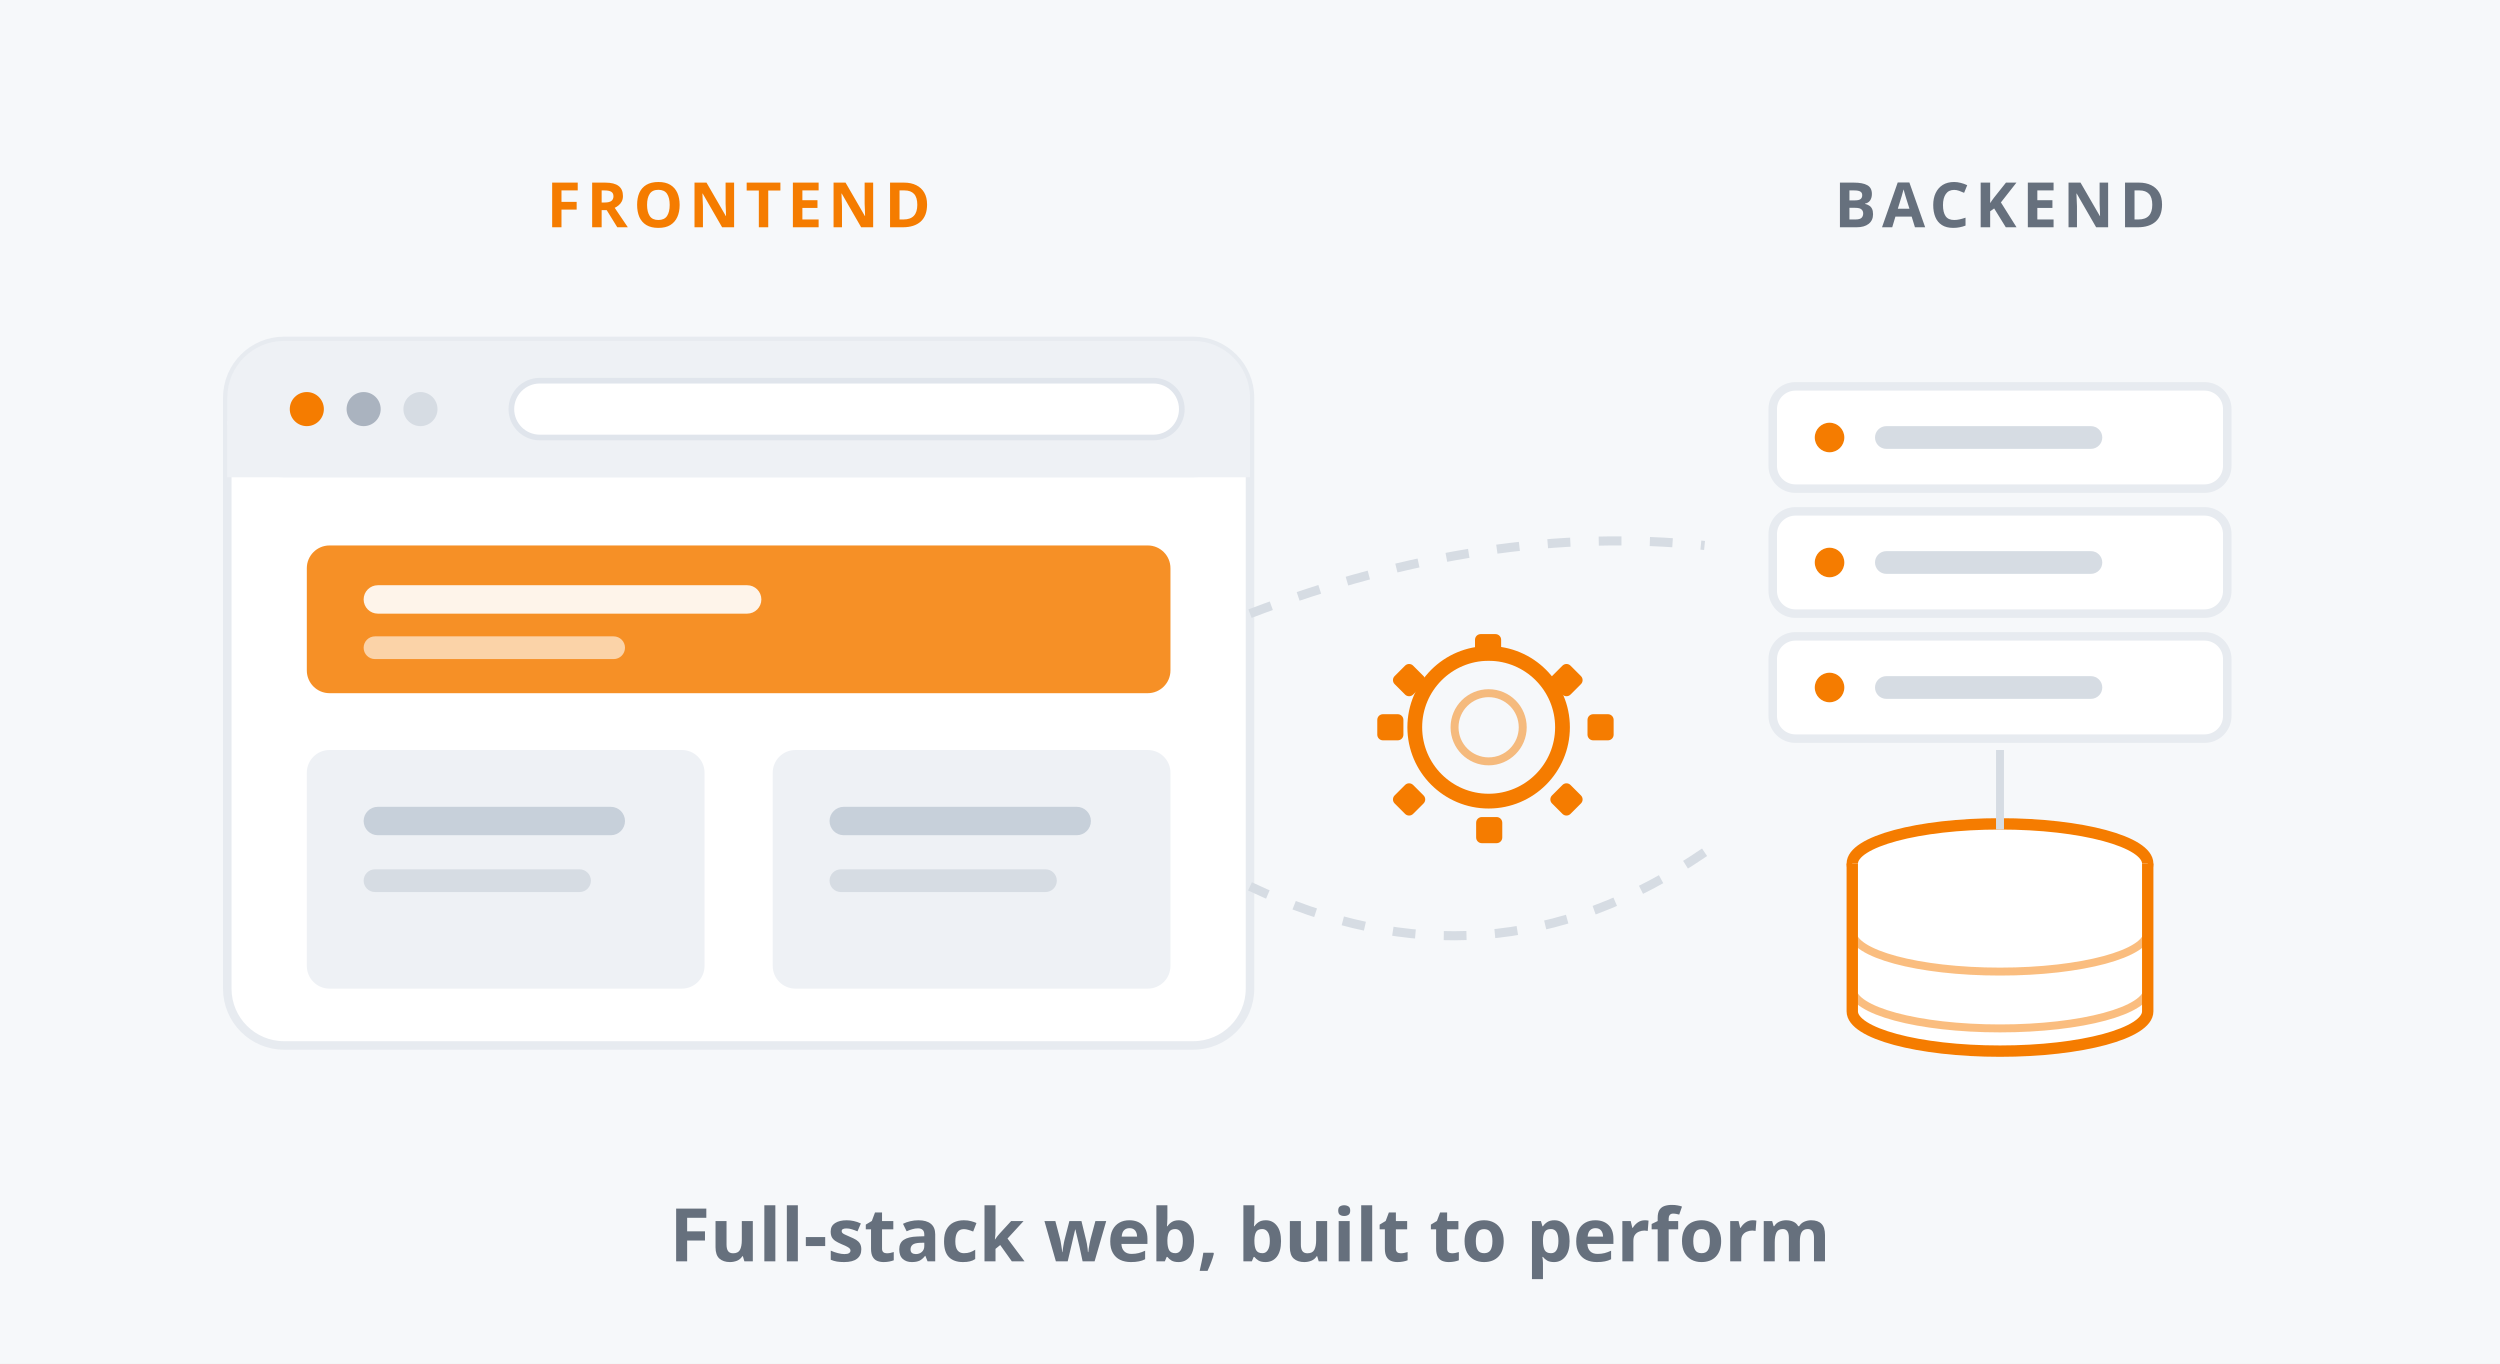
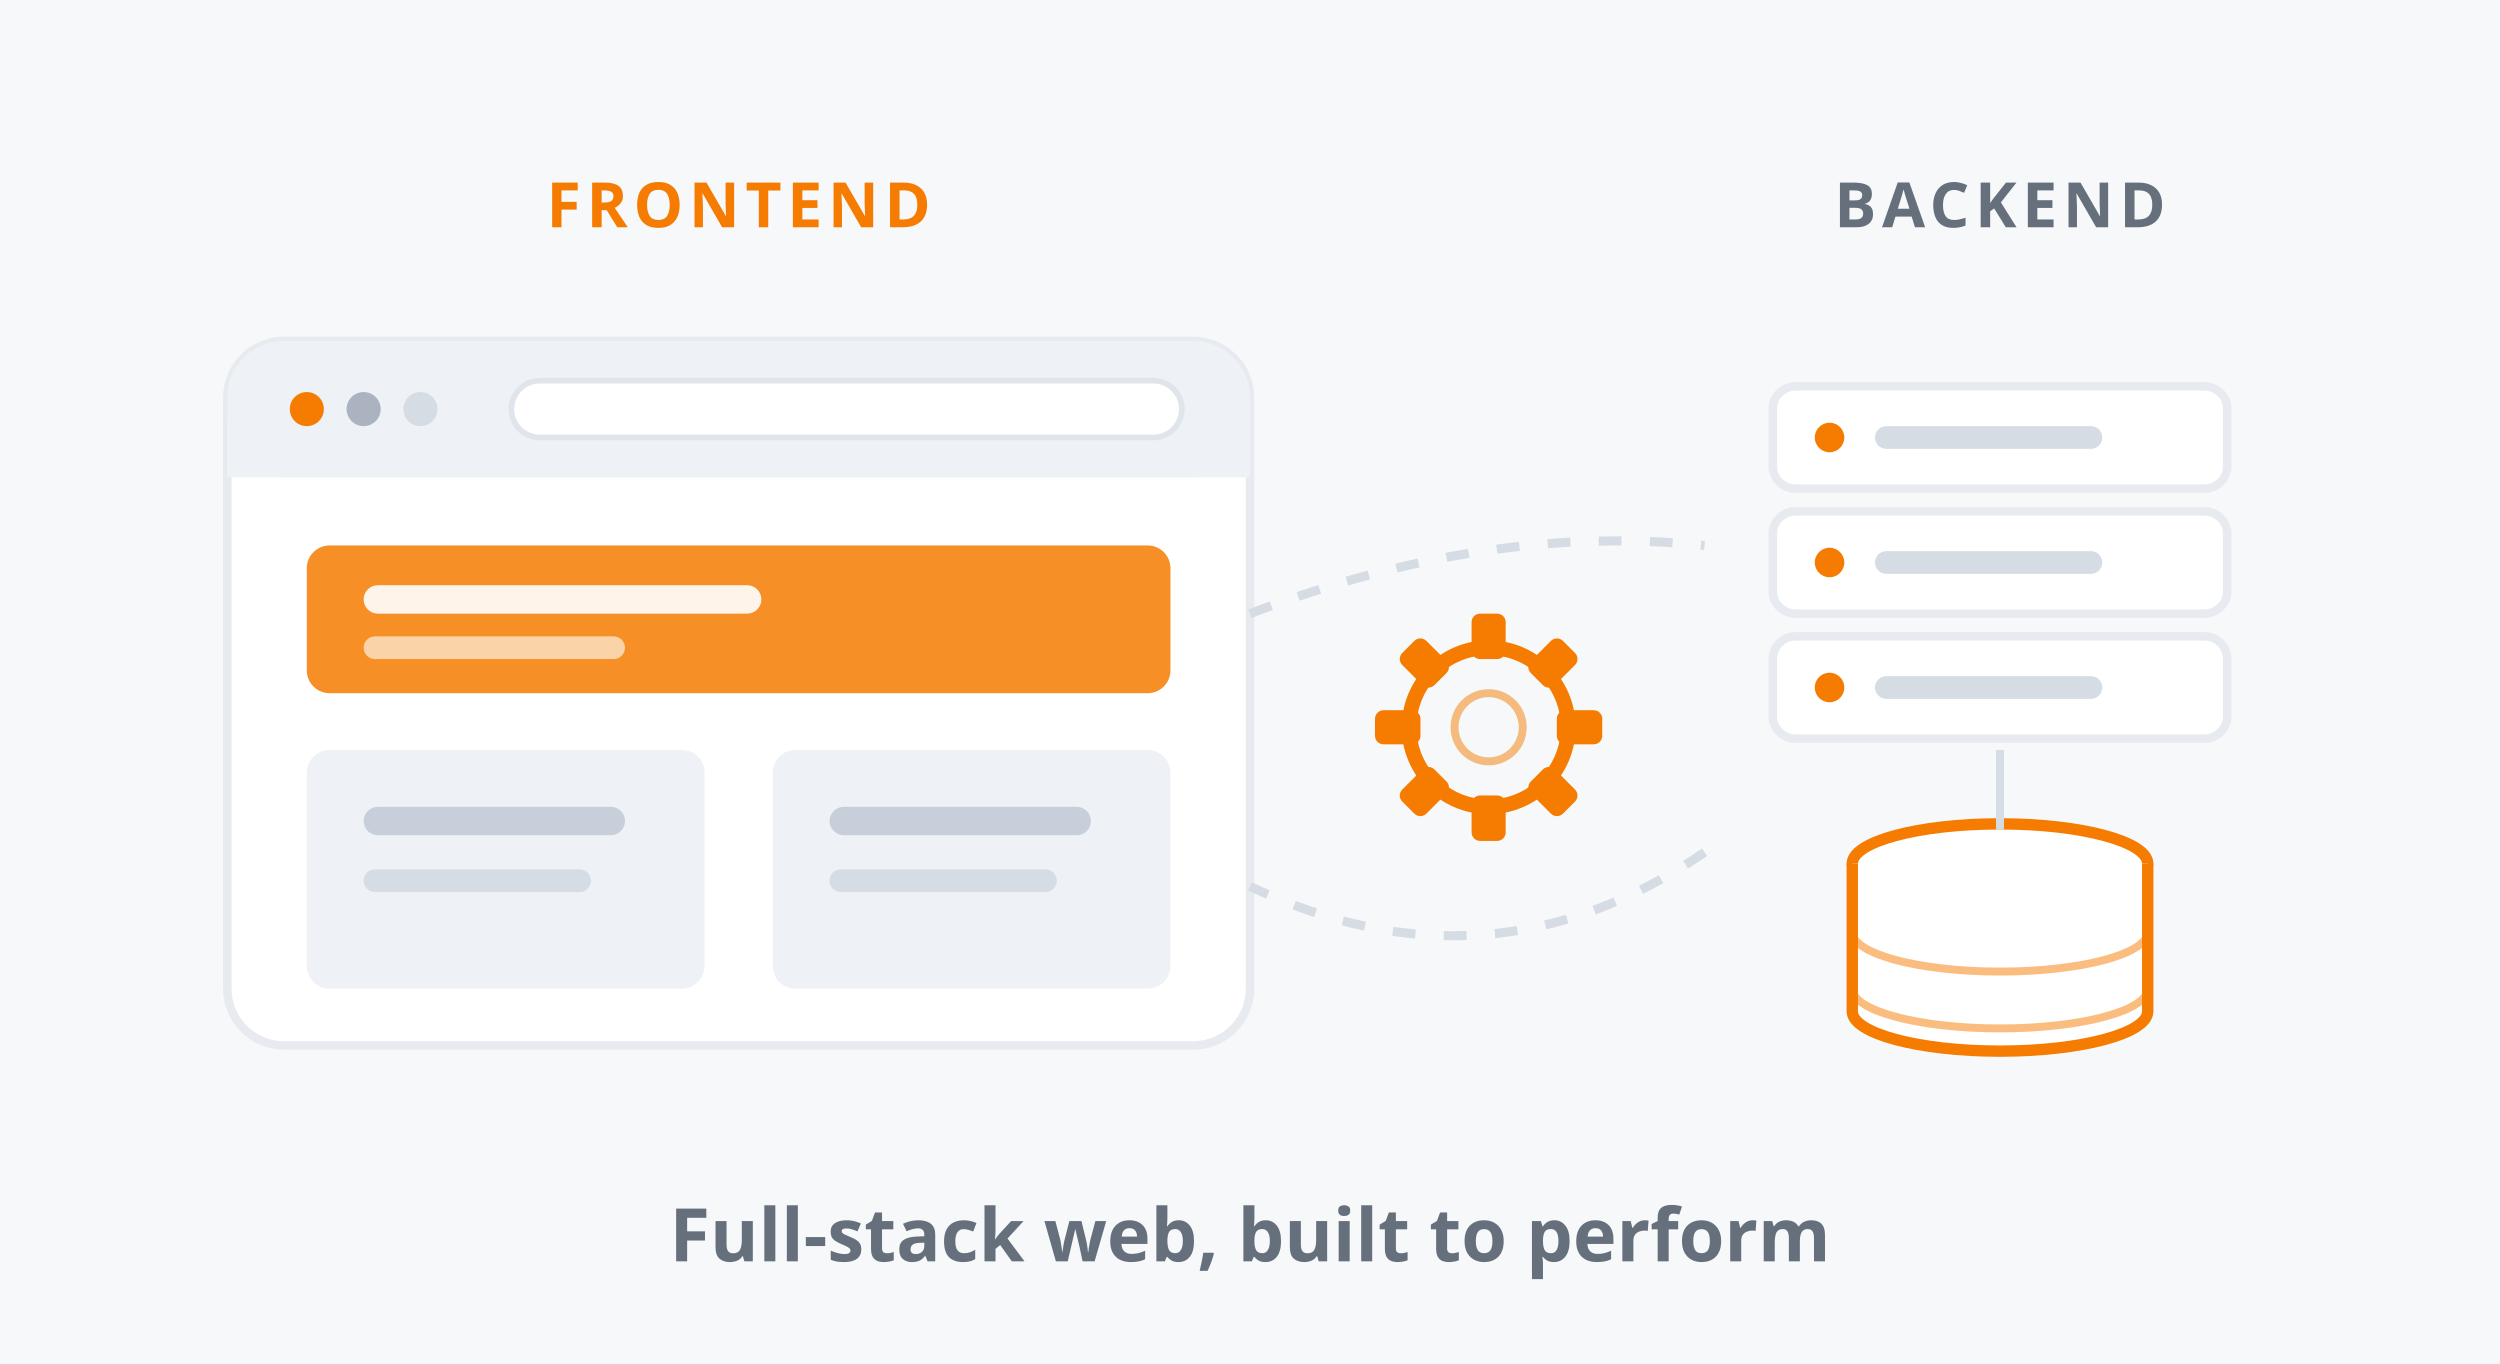
<svg xmlns="http://www.w3.org/2000/svg" viewBox="0 0 440 240" role="img">
  <style>
    .spin  { transform-box: fill-box; transform-origin: center; animation: spin 6s linear infinite; }
    .spinR { transform-box: fill-box; transform-origin: center; animation: spin 5s linear infinite reverse; }
    .flow  { animation: flow 1.6s linear infinite; }
    .pulse { animation: pulse 2.4s ease-in-out infinite; }
    .breathe { transform-box: fill-box; transform-origin: center; animation: breathe 3.4s ease-in-out infinite; }
    .ping  { transform-box: fill-box; transform-origin: center; animation: ping 2.6s ease-out infinite; }
    .blink { animation: blink 2.2s ease-in-out infinite; }
    @keyframes spin    { to { transform: rotate(360deg); } }
    @keyframes flow    { to { stroke-dashoffset: -32; } }
    @keyframes pulse   { 0%,100% { opacity: .35; } 50% { opacity: 1; } }
    @keyframes breathe { 0%,100% { transform: scale(1); } 50% { transform: scale(1.04); } }
    @keyframes ping    { 0% { transform: scale(.5); opacity: .6; } 100% { transform: scale(2.2); opacity: 0; } }
    @keyframes blink   { 0%,100% { opacity: .2; } 50% { opacity: 1; } }
    @media (prefers-reduced-motion: reduce) {
      .spin,.spinR,.flow,.pulse,.breathe,.ping,.blink { animation: none; }
    }
  </style>
  <rect x="0" y="0" width="440" height="240" fill="#f6f8fa" />
  <text x="130" y="40" text-anchor="middle" font-family="'Sora','Segoe UI',system-ui,sans-serif" font-size="11" font-weight="700" letter-spacing="1" fill="#f57c00">FRONTEND</text>
  <text x="352" y="40" text-anchor="middle" font-family="'Sora','Segoe UI',system-ui,sans-serif" font-size="11" font-weight="700" letter-spacing="1" fill="#66707d">BACKEND</text>
  <g>
    <rect x="40" y="60" width="180" height="124" rx="10" fill="#fff" stroke="#e7ebf0" stroke-width="1.5" />
    <rect x="40" y="60" width="180" height="24" rx="10" fill="#eef1f5" />
    <rect x="40" y="74" width="180" height="10" fill="#eef1f5" />
    <circle cx="54" cy="72" r="3" fill="#f57c00" />
    <circle cx="64" cy="72" r="3" fill="#aab3bf" />
    <circle cx="74" cy="72" r="3" fill="#d6dce3" />
    <rect x="90" y="67" width="118" height="10" rx="5" fill="#fff" stroke="#e0e5ec" />
    <g class="breathe">
      <rect x="54" y="96" width="152" height="26" rx="4" fill="#f57c00" opacity="0.85" />
      <rect x="64" y="103" width="70" height="5" rx="2.5" fill="#fff" opacity="0.9" />
      <rect x="64" y="112" width="46" height="4" rx="2" fill="#fff" opacity="0.6" />
      <rect x="54" y="132" width="70" height="42" rx="4" fill="#eef1f5" />
      <rect x="136" y="132" width="70" height="42" rx="4" fill="#eef1f5" />
      <rect x="64" y="142" width="46" height="5" rx="2.5" fill="#c7d0da" />
      <rect x="146" y="142" width="46" height="5" rx="2.5" fill="#c7d0da" />
      <rect x="64" y="153" width="40" height="4" rx="2" fill="#d6dce3" />
      <rect x="146" y="153" width="40" height="4" rx="2" fill="#d6dce3" />
    </g>
  </g>
  <path class="flow" d="M220 108 Q 262 92 300 96" fill="none" stroke="#d6dce3" stroke-width="1.6" stroke-dasharray="4 5" />
  <g opacity="0">
    <rect x="-6" y="-4" width="12" height="8" rx="2" fill="#f57c00" />
    <animateMotion dur="2.4s" begin="0s" repeatCount="indefinite" path="M220 108 Q 262 92 300 96" calcMode="linear" />
    <animate attributeName="opacity" dur="2.4s" begin="0s" repeatCount="indefinite" values="0;1;1;0" keyTimes="0;0.12;0.8;1" />
  </g>
  <path class="flow" d="M300 150 Q 262 176 220 156" fill="none" stroke="#d6dce3" stroke-width="1.6" stroke-dasharray="4 5" />
  <g opacity="0">
    <circle r="4" fill="#2b3440" />
    <animateMotion dur="2.4s" begin="1.2s" repeatCount="indefinite" path="M300 150 Q 262 176 220 156" calcMode="linear" />
    <animate attributeName="opacity" dur="2.4s" begin="1.2s" repeatCount="indefinite" values="0;1;1;0" keyTimes="0;0.12;0.8;1" />
  </g>
  <g>
    <animateTransform attributeName="transform" attributeType="XML" type="rotate" from="0 262 128" to="360 262 128" dur="6s" repeatCount="indefinite" />
-     <rect x="259.6" y="111.6" width="4.6" height="4.6" rx="1" fill="#f57c00" transform="rotate(0 262 114)" />
-     <rect x="273.4" y="117.4" width="4.6" height="4.6" rx="1" fill="#f57c00" transform="rotate(45 275.7 119.7)" />
-     <rect x="279.4" y="125.7" width="4.6" height="4.6" rx="1" fill="#f57c00" transform="rotate(90 281.7 128)" />
-     <rect x="273.4" y="138.4" width="4.6" height="4.6" rx="1" fill="#f57c00" transform="rotate(135 275.7 140.7)" />
-     <rect x="259.6" y="143.6" width="4.6" height="4.6" rx="1" fill="#f57c00" transform="rotate(180 262 146)" />
-     <rect x="245.7" y="138.4" width="4.6" height="4.6" rx="1" fill="#f57c00" transform="rotate(225 248 140.7)" />
-     <rect x="242.4" y="125.7" width="4.6" height="4.6" rx="1" fill="#f57c00" transform="rotate(270 244.7 128)" />
-     <rect x="245.7" y="117.4" width="4.6" height="4.6" rx="1" fill="#f57c00" transform="rotate(315 248 119.7)" />
-     <circle cx="262" cy="128" r="13" fill="none" stroke="#f57c00" stroke-width="2.6" />
+     <rect x="259" y="108" width="6" height="8" rx="1.5" fill="#f57c00" transform="rotate(0 262 112)" />
+     <rect x="270.31" y="112.69" width="6" height="8" rx="1.5" fill="#f57c00" transform="rotate(45 273.31 116.69)" />
+     <rect x="275" y="124" width="6" height="8" rx="1.5" fill="#f57c00" transform="rotate(90 278 128)" />
+     <rect x="270.31" y="135.31" width="6" height="8" rx="1.5" fill="#f57c00" transform="rotate(135 273.31 139.31)" />
+     <rect x="259" y="140" width="6" height="8" rx="1.5" fill="#f57c00" transform="rotate(180 262 144)" />
+     <rect x="247.69" y="135.31" width="6" height="8" rx="1.5" fill="#f57c00" transform="rotate(225 250.69 139.31)" />
+     <rect x="243" y="124" width="6" height="8" rx="1.5" fill="#f57c00" transform="rotate(270 246 128)" />
+     <rect x="247.69" y="112.69" width="6" height="8" rx="1.5" fill="#f57c00" transform="rotate(315 250.69 116.69)" />
+     <circle cx="262" cy="128" r="14" fill="none" stroke="#f57c00" stroke-width="2.6" />
    <circle cx="262" cy="128" r="6" fill="none" stroke="#f57c00" stroke-width="1.4" stroke-opacity="0.5" />
  </g>
  <g transform="translate(352,92)">
    <g class="breathe">
      <rect x="-40" y="-24" width="80" height="18" rx="4" fill="#fff" stroke="#e7ebf0" stroke-width="1.5" />
      <circle cx="-30" cy="-15" r="2.6" fill="#f57c00" class="blink" />
      <rect x="-22" y="-17" width="40" height="4" rx="2" fill="#d6dce3" />
      <rect x="-40" y="-2" width="80" height="18" rx="4" fill="#fff" stroke="#e7ebf0" stroke-width="1.5" />
      <circle cx="-30" cy="7" r="2.6" fill="#f57c00" class="blink" style="animation-delay:0.6s" />
      <rect x="-22" y="5" width="40" height="4" rx="2" fill="#d6dce3" />
      <rect x="-40" y="20" width="80" height="18" rx="4" fill="#fff" stroke="#e7ebf0" stroke-width="1.5" />
      <circle cx="-30" cy="29" r="2.6" fill="#f57c00" class="blink" style="animation-delay:1.1s" />
      <rect x="-22" y="27" width="40" height="4" rx="2" fill="#d6dce3" />
    </g>
  </g>
  <g transform="translate(352,168)">
    <ellipse cx="0" cy="-16" rx="26" ry="7" fill="#fff" stroke="#f57c00" stroke-width="2" />
    <path d="M-26 -16 v26 a26 7 0 0 0 52 0 v-26" fill="#fff" stroke="#f57c00" stroke-width="2" />
    <path d="M-26 -4 a26 7 0 0 0 52 0" fill="none" stroke="#f57c00" stroke-width="1.4" opacity="0.5" />
    <path d="M-26 6 a26 7 0 0 0 52 0" fill="none" stroke="#f57c00" stroke-width="1.4" opacity="0.5" />
  </g>
  <line x1="352" y1="132" x2="352" y2="146" stroke="#d6dce3" stroke-width="1.4" />
  <text x="220" y="222" text-anchor="middle" font-family="'Sora','Segoe UI',system-ui,sans-serif" font-size="13" font-weight="600" fill="#66707d">Full-stack web, built to perform</text>
</svg>
